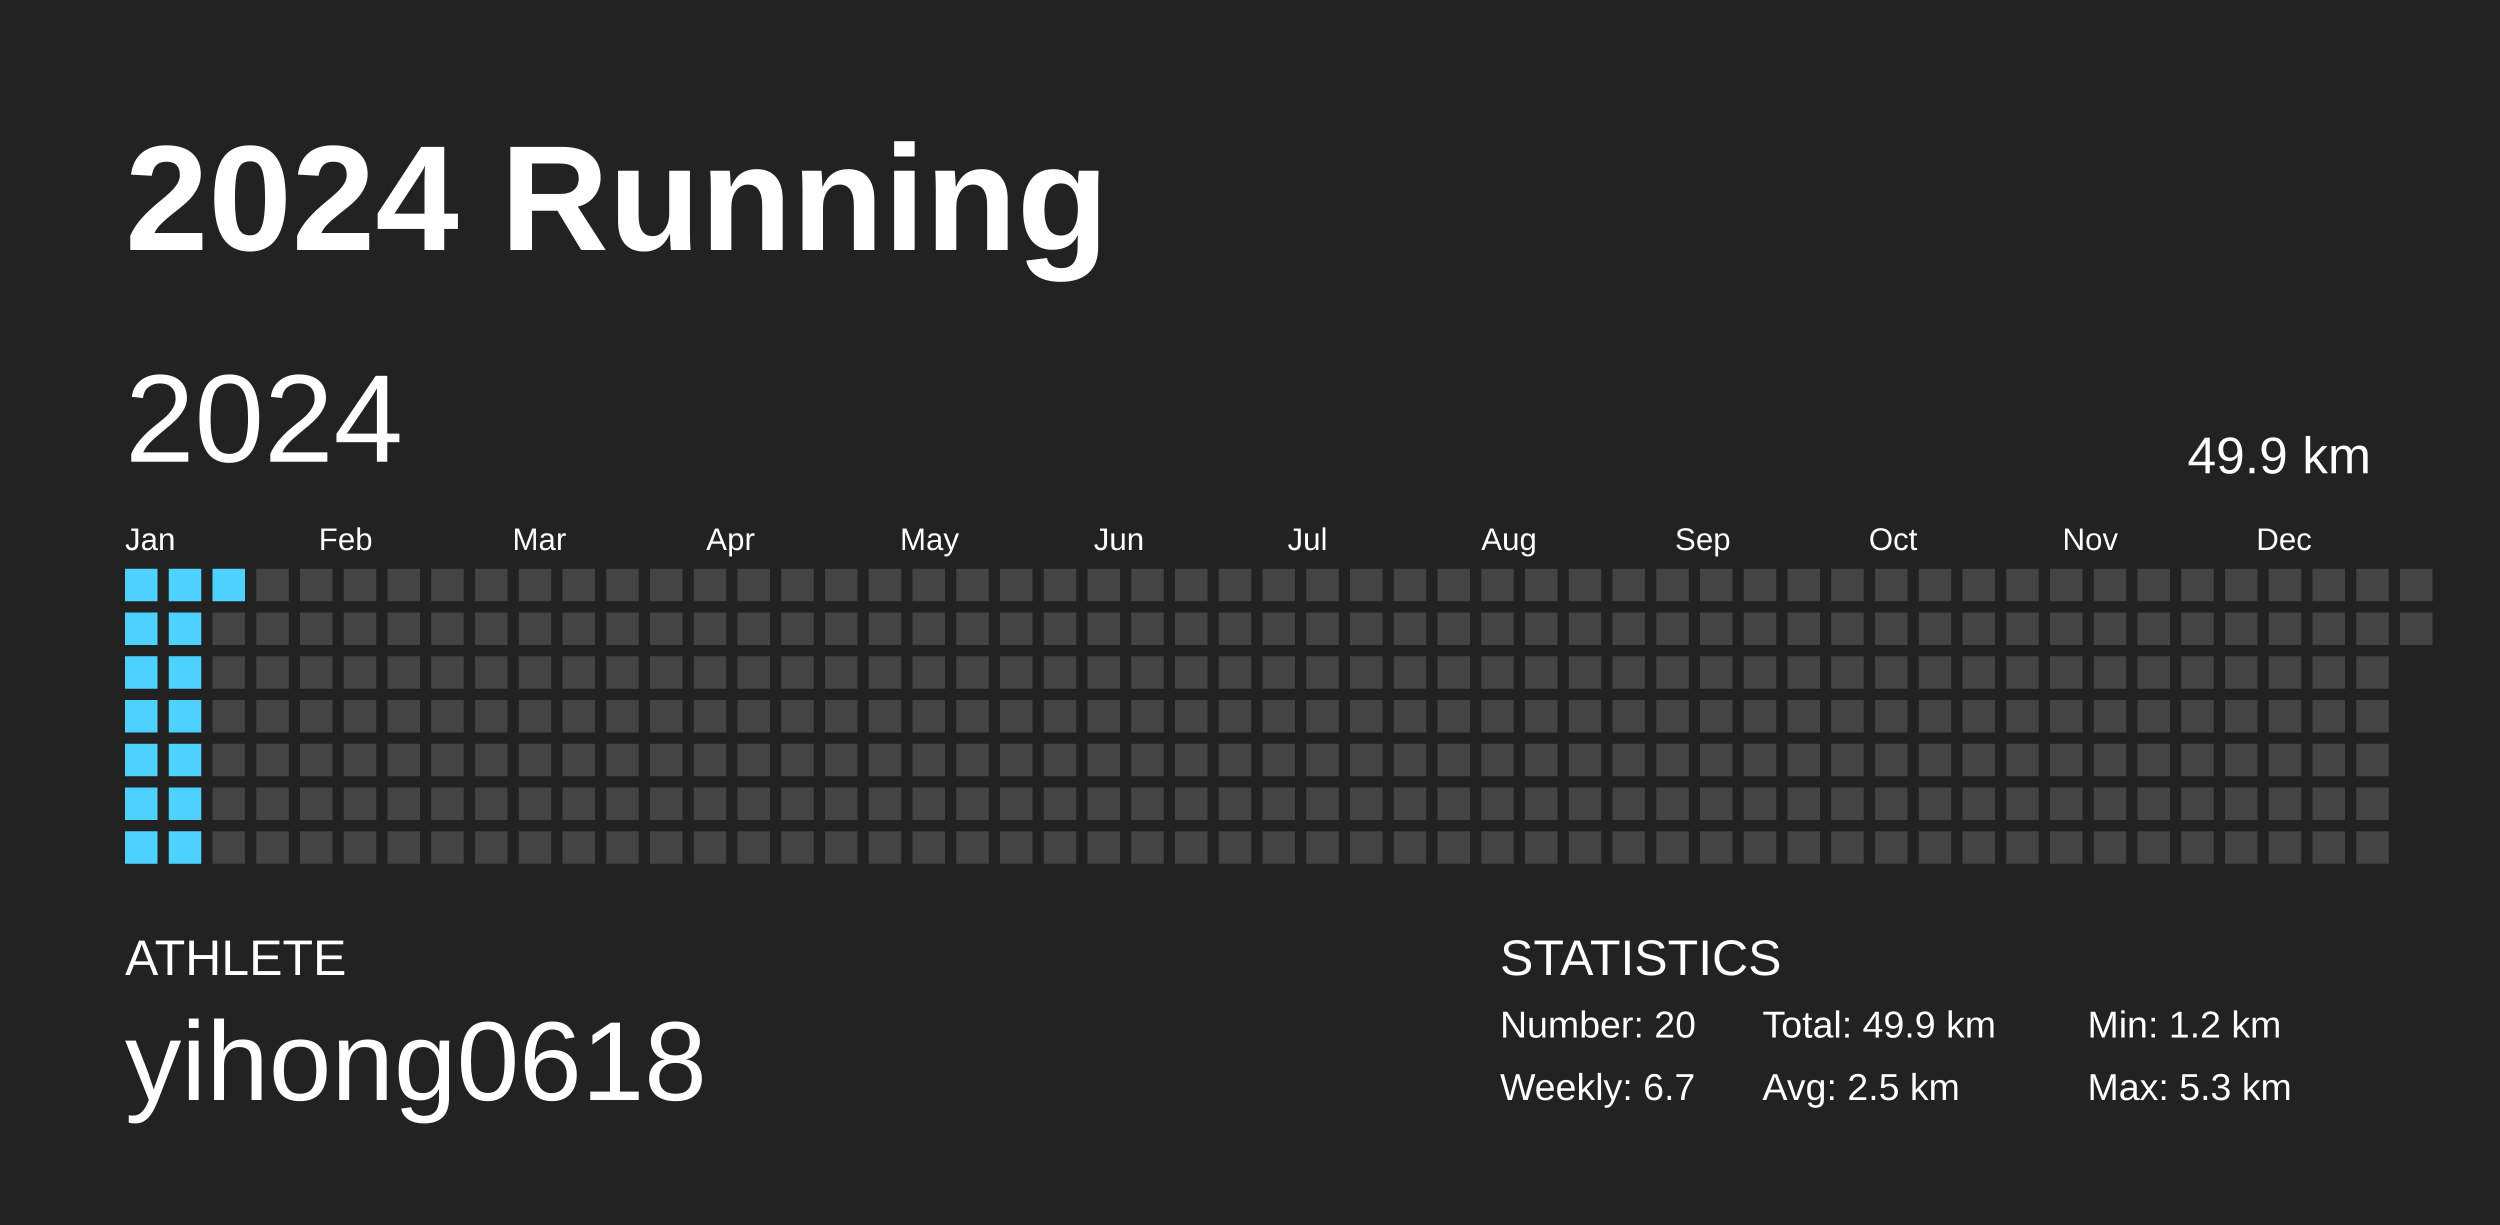
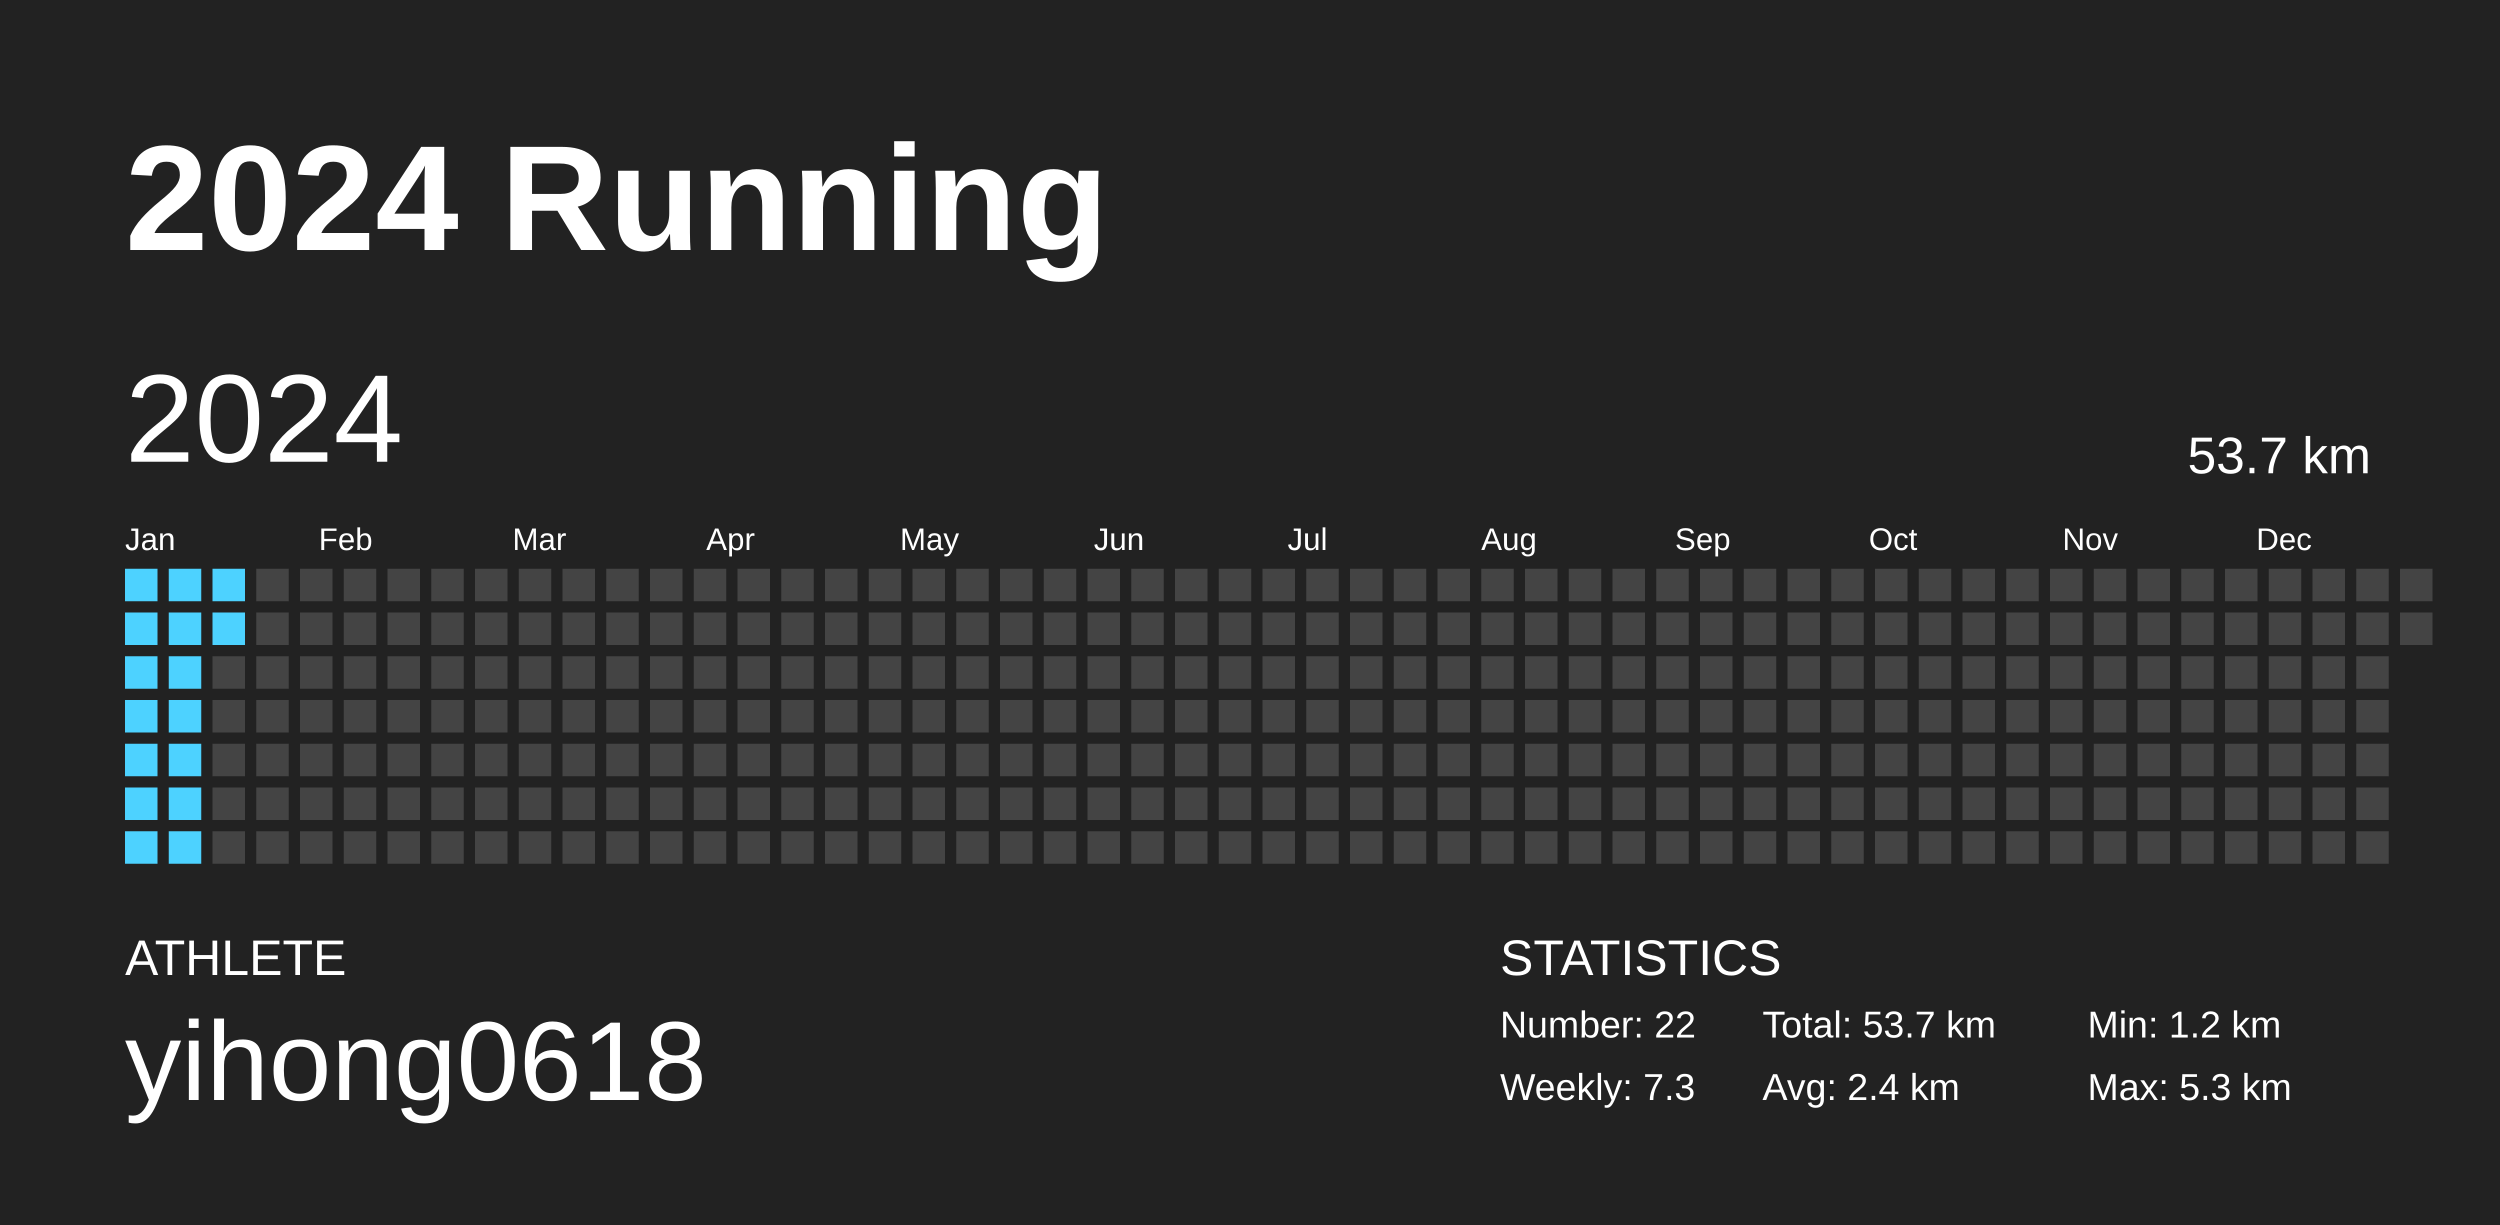
<svg xmlns="http://www.w3.org/2000/svg" baseProfile="full" height="98mm" version="1.1" viewBox="0,0,200,98" width="200mm">
  <defs />
  <rect fill="#222222" height="98" width="200" x="0" y="0" />
  <text fill="#FFFFFF" style="font-size:12px; font-family:Arial; font-weight:bold;" x="10" y="20">2024 Running</text>
  <text fill="#FFFFFF" style="font-size:4px; font-family:Arial" x="10" y="78">ATHLETE</text>
  <text fill="#FFFFFF" style="font-size:9px; font-family:Arial" x="10" y="88">yihong0618</text>
  <text fill="#FFFFFF" style="font-size:4px; font-family:Arial" x="120" y="78">STATISTICS</text>
-   <text fill="#FFFFFF" style="font-size:3px; font-family:Arial" x="120" y="83">Number: 20</text>
-   <text fill="#FFFFFF" style="font-size:3px; font-family:Arial" x="120" y="88">Weekly: 6.7</text>
-   <text fill="#FFFFFF" style="font-size:3px; font-family:Arial" x="141" y="83">Total: 49.9 km</text>
-   <text fill="#FFFFFF" style="font-size:3px; font-family:Arial" x="141" y="88">Avg: 2.5 km</text>
+   <text fill="#FFFFFF" style="font-size:3px; font-family:Arial" x="120" y="83">Number: 22</text>
+   <text fill="#FFFFFF" style="font-size:3px; font-family:Arial" x="120" y="88">Weekly: 7.3</text>
+   <text fill="#FFFFFF" style="font-size:3px; font-family:Arial" x="141" y="83">Total: 53.7 km</text>
+   <text fill="#FFFFFF" style="font-size:3px; font-family:Arial" x="141" y="88">Avg: 2.4 km</text>
  <text fill="#FFFFFF" style="font-size:3px; font-family:Arial" x="167" y="83">Min: 1.2 km</text>
  <text fill="#FFFFFF" style="font-size:3px; font-family:Arial" x="167" y="88">Max: 5.3 km</text>
  <text dominant-baseline="hanging" fill="#FFFFFF" style="font-size:10.0px; font-family:Arial;" x="10" y="30">2024</text>
-   <text dominant-baseline="hanging" fill="#FFFFFF" style="font-size:4.125px; font-family:Arial;" x="175" y="35">49.9 km</text>
+   <text dominant-baseline="hanging" fill="#FFFFFF" style="font-size:4.125px; font-family:Arial;" x="175" y="35">53.7 km</text>
  <text fill="#FFFFFF" style="font-size:2.5px; font-family:Arial" x="10.0" y="44">Jan</text>
  <text fill="#FFFFFF" style="font-size:2.5px; font-family:Arial" x="25.5" y="44">Feb</text>
  <text fill="#FFFFFF" style="font-size:2.5px; font-family:Arial" x="41.0" y="44">Mar</text>
  <text fill="#FFFFFF" style="font-size:2.5px; font-family:Arial" x="56.5" y="44">Apr</text>
  <text fill="#FFFFFF" style="font-size:2.5px; font-family:Arial" x="72.0" y="44">May</text>
  <text fill="#FFFFFF" style="font-size:2.5px; font-family:Arial" x="87.5" y="44">Jun</text>
  <text fill="#FFFFFF" style="font-size:2.5px; font-family:Arial" x="103.0" y="44">Jul</text>
  <text fill="#FFFFFF" style="font-size:2.5px; font-family:Arial" x="118.5" y="44">Aug</text>
  <text fill="#FFFFFF" style="font-size:2.5px; font-family:Arial" x="134.0" y="44">Sep</text>
  <text fill="#FFFFFF" style="font-size:2.5px; font-family:Arial" x="149.5" y="44">Oct</text>
  <text fill="#FFFFFF" style="font-size:2.5px; font-family:Arial" x="165.0" y="44">Nov</text>
  <text fill="#FFFFFF" style="font-size:2.5px; font-family:Arial" x="180.5" y="44">Dec</text>
  <rect fill="#4dd2ff" height="2.6" width="2.6" x="10.0" y="45.5" />
  <rect fill="#4dd2ff" height="2.6" width="2.6" x="10.0" y="49.0" />
  <rect fill="#4dd2ff" height="2.6" width="2.6" x="10.0" y="52.5" />
  <rect fill="#4dd2ff" height="2.6" width="2.6" x="10.0" y="56.0" />
  <rect fill="#4dd2ff" height="2.6" width="2.6" x="10.0" y="59.5" />
  <rect fill="#4dd2ff" height="2.6" width="2.6" x="10.0" y="63.0" />
  <rect fill="#4dd2ff" height="2.6" width="2.6" x="10.0" y="66.5" />
  <rect fill="#4dd2ff" height="2.6" width="2.6" x="13.5" y="45.5" />
  <rect fill="#4dd2ff" height="2.6" width="2.6" x="13.5" y="49.0" />
  <rect fill="#4dd2ff" height="2.6" width="2.6" x="13.5" y="52.5" />
  <rect fill="#4dd2ff" height="2.6" width="2.6" x="13.5" y="56.0" />
  <rect fill="#4dd2ff" height="2.6" width="2.6" x="13.5" y="59.5" />
  <rect fill="#4dd2ff" height="2.6" width="2.6" x="13.5" y="63.0" />
  <rect fill="#4dd2ff" height="2.6" width="2.6" x="13.5" y="66.5" />
  <rect fill="#4dd2ff" height="2.6" width="2.6" x="17.0" y="45.5" />
-   <rect fill="#444444" height="2.6" width="2.6" x="17.0" y="49.0" />
+   <rect fill="#4dd2ff" height="2.6" width="2.6" x="17.0" y="49.0" />
  <rect fill="#444444" height="2.6" width="2.6" x="17.0" y="52.5" />
  <rect fill="#444444" height="2.6" width="2.6" x="17.0" y="56.0" />
  <rect fill="#444444" height="2.6" width="2.6" x="17.0" y="59.5" />
  <rect fill="#444444" height="2.6" width="2.6" x="17.0" y="63.0" />
  <rect fill="#444444" height="2.6" width="2.6" x="17.0" y="66.5" />
  <rect fill="#444444" height="2.6" width="2.6" x="20.5" y="45.5" />
  <rect fill="#444444" height="2.6" width="2.6" x="20.5" y="49.0" />
  <rect fill="#444444" height="2.6" width="2.6" x="20.5" y="52.5" />
  <rect fill="#444444" height="2.6" width="2.6" x="20.5" y="56.0" />
  <rect fill="#444444" height="2.6" width="2.6" x="20.5" y="59.5" />
  <rect fill="#444444" height="2.6" width="2.6" x="20.5" y="63.0" />
  <rect fill="#444444" height="2.6" width="2.6" x="20.5" y="66.5" />
  <rect fill="#444444" height="2.6" width="2.6" x="24.0" y="45.5" />
  <rect fill="#444444" height="2.6" width="2.6" x="24.0" y="49.0" />
  <rect fill="#444444" height="2.6" width="2.6" x="24.0" y="52.5" />
  <rect fill="#444444" height="2.6" width="2.6" x="24.0" y="56.0" />
  <rect fill="#444444" height="2.6" width="2.6" x="24.0" y="59.5" />
  <rect fill="#444444" height="2.6" width="2.6" x="24.0" y="63.0" />
  <rect fill="#444444" height="2.6" width="2.6" x="24.0" y="66.5" />
  <rect fill="#444444" height="2.6" width="2.6" x="27.5" y="45.5" />
  <rect fill="#444444" height="2.6" width="2.6" x="27.5" y="49.0" />
  <rect fill="#444444" height="2.6" width="2.6" x="27.5" y="52.5" />
  <rect fill="#444444" height="2.6" width="2.6" x="27.5" y="56.0" />
  <rect fill="#444444" height="2.6" width="2.6" x="27.5" y="59.5" />
  <rect fill="#444444" height="2.6" width="2.6" x="27.5" y="63.0" />
  <rect fill="#444444" height="2.6" width="2.6" x="27.5" y="66.5" />
  <rect fill="#444444" height="2.6" width="2.6" x="31.0" y="45.5" />
  <rect fill="#444444" height="2.6" width="2.6" x="31.0" y="49.0" />
  <rect fill="#444444" height="2.6" width="2.6" x="31.0" y="52.5" />
  <rect fill="#444444" height="2.6" width="2.6" x="31.0" y="56.0" />
  <rect fill="#444444" height="2.6" width="2.6" x="31.0" y="59.5" />
  <rect fill="#444444" height="2.6" width="2.6" x="31.0" y="63.0" />
  <rect fill="#444444" height="2.6" width="2.6" x="31.0" y="66.5" />
  <rect fill="#444444" height="2.6" width="2.6" x="34.5" y="45.5" />
  <rect fill="#444444" height="2.6" width="2.6" x="34.5" y="49.0" />
  <rect fill="#444444" height="2.6" width="2.6" x="34.5" y="52.5" />
  <rect fill="#444444" height="2.6" width="2.6" x="34.5" y="56.0" />
  <rect fill="#444444" height="2.6" width="2.6" x="34.5" y="59.5" />
  <rect fill="#444444" height="2.6" width="2.6" x="34.5" y="63.0" />
  <rect fill="#444444" height="2.6" width="2.6" x="34.5" y="66.5" />
  <rect fill="#444444" height="2.6" width="2.6" x="38.0" y="45.5" />
  <rect fill="#444444" height="2.6" width="2.6" x="38.0" y="49.0" />
  <rect fill="#444444" height="2.6" width="2.6" x="38.0" y="52.5" />
  <rect fill="#444444" height="2.6" width="2.6" x="38.0" y="56.0" />
  <rect fill="#444444" height="2.6" width="2.6" x="38.0" y="59.5" />
  <rect fill="#444444" height="2.6" width="2.6" x="38.0" y="63.0" />
  <rect fill="#444444" height="2.6" width="2.6" x="38.0" y="66.5" />
  <rect fill="#444444" height="2.6" width="2.6" x="41.5" y="45.5" />
  <rect fill="#444444" height="2.6" width="2.6" x="41.5" y="49.0" />
  <rect fill="#444444" height="2.6" width="2.6" x="41.5" y="52.5" />
  <rect fill="#444444" height="2.6" width="2.6" x="41.5" y="56.0" />
  <rect fill="#444444" height="2.6" width="2.6" x="41.5" y="59.5" />
  <rect fill="#444444" height="2.6" width="2.6" x="41.5" y="63.0" />
  <rect fill="#444444" height="2.6" width="2.6" x="41.5" y="66.5" />
  <rect fill="#444444" height="2.6" width="2.6" x="45.0" y="45.5" />
  <rect fill="#444444" height="2.6" width="2.6" x="45.0" y="49.0" />
  <rect fill="#444444" height="2.6" width="2.6" x="45.0" y="52.5" />
  <rect fill="#444444" height="2.6" width="2.6" x="45.0" y="56.0" />
  <rect fill="#444444" height="2.6" width="2.6" x="45.0" y="59.5" />
  <rect fill="#444444" height="2.6" width="2.6" x="45.0" y="63.0" />
  <rect fill="#444444" height="2.6" width="2.6" x="45.0" y="66.5" />
  <rect fill="#444444" height="2.6" width="2.6" x="48.5" y="45.5" />
  <rect fill="#444444" height="2.6" width="2.6" x="48.5" y="49.0" />
  <rect fill="#444444" height="2.6" width="2.6" x="48.5" y="52.5" />
  <rect fill="#444444" height="2.6" width="2.6" x="48.5" y="56.0" />
  <rect fill="#444444" height="2.6" width="2.6" x="48.5" y="59.5" />
  <rect fill="#444444" height="2.6" width="2.6" x="48.5" y="63.0" />
  <rect fill="#444444" height="2.6" width="2.6" x="48.5" y="66.5" />
  <rect fill="#444444" height="2.6" width="2.6" x="52.0" y="45.5" />
  <rect fill="#444444" height="2.6" width="2.6" x="52.0" y="49.0" />
  <rect fill="#444444" height="2.6" width="2.6" x="52.0" y="52.5" />
  <rect fill="#444444" height="2.6" width="2.6" x="52.0" y="56.0" />
  <rect fill="#444444" height="2.6" width="2.6" x="52.0" y="59.5" />
  <rect fill="#444444" height="2.6" width="2.6" x="52.0" y="63.0" />
  <rect fill="#444444" height="2.6" width="2.6" x="52.0" y="66.5" />
  <rect fill="#444444" height="2.6" width="2.6" x="55.5" y="45.5" />
  <rect fill="#444444" height="2.6" width="2.6" x="55.5" y="49.0" />
  <rect fill="#444444" height="2.6" width="2.6" x="55.5" y="52.5" />
  <rect fill="#444444" height="2.6" width="2.6" x="55.5" y="56.0" />
  <rect fill="#444444" height="2.6" width="2.6" x="55.5" y="59.5" />
  <rect fill="#444444" height="2.6" width="2.6" x="55.5" y="63.0" />
  <rect fill="#444444" height="2.6" width="2.6" x="55.5" y="66.5" />
  <rect fill="#444444" height="2.6" width="2.6" x="59.0" y="45.5" />
  <rect fill="#444444" height="2.6" width="2.6" x="59.0" y="49.0" />
  <rect fill="#444444" height="2.6" width="2.6" x="59.0" y="52.5" />
  <rect fill="#444444" height="2.6" width="2.6" x="59.0" y="56.0" />
  <rect fill="#444444" height="2.6" width="2.6" x="59.0" y="59.5" />
  <rect fill="#444444" height="2.6" width="2.6" x="59.0" y="63.0" />
  <rect fill="#444444" height="2.6" width="2.6" x="59.0" y="66.5" />
  <rect fill="#444444" height="2.6" width="2.6" x="62.5" y="45.5" />
  <rect fill="#444444" height="2.6" width="2.6" x="62.5" y="49.0" />
  <rect fill="#444444" height="2.6" width="2.6" x="62.5" y="52.5" />
  <rect fill="#444444" height="2.6" width="2.6" x="62.5" y="56.0" />
  <rect fill="#444444" height="2.6" width="2.6" x="62.5" y="59.5" />
  <rect fill="#444444" height="2.6" width="2.6" x="62.5" y="63.0" />
  <rect fill="#444444" height="2.6" width="2.6" x="62.5" y="66.5" />
  <rect fill="#444444" height="2.6" width="2.6" x="66.0" y="45.5" />
  <rect fill="#444444" height="2.6" width="2.6" x="66.0" y="49.0" />
  <rect fill="#444444" height="2.6" width="2.6" x="66.0" y="52.5" />
  <rect fill="#444444" height="2.6" width="2.6" x="66.0" y="56.0" />
  <rect fill="#444444" height="2.6" width="2.6" x="66.0" y="59.5" />
  <rect fill="#444444" height="2.6" width="2.6" x="66.0" y="63.0" />
  <rect fill="#444444" height="2.6" width="2.6" x="66.0" y="66.5" />
  <rect fill="#444444" height="2.6" width="2.6" x="69.5" y="45.5" />
  <rect fill="#444444" height="2.6" width="2.6" x="69.5" y="49.0" />
  <rect fill="#444444" height="2.6" width="2.6" x="69.5" y="52.5" />
  <rect fill="#444444" height="2.6" width="2.6" x="69.5" y="56.0" />
  <rect fill="#444444" height="2.6" width="2.6" x="69.5" y="59.5" />
  <rect fill="#444444" height="2.6" width="2.6" x="69.5" y="63.0" />
  <rect fill="#444444" height="2.6" width="2.6" x="69.5" y="66.5" />
  <rect fill="#444444" height="2.6" width="2.6" x="73.0" y="45.5" />
  <rect fill="#444444" height="2.6" width="2.6" x="73.0" y="49.0" />
  <rect fill="#444444" height="2.6" width="2.6" x="73.0" y="52.5" />
  <rect fill="#444444" height="2.6" width="2.6" x="73.0" y="56.0" />
  <rect fill="#444444" height="2.6" width="2.6" x="73.0" y="59.5" />
  <rect fill="#444444" height="2.6" width="2.6" x="73.0" y="63.0" />
  <rect fill="#444444" height="2.6" width="2.6" x="73.0" y="66.5" />
  <rect fill="#444444" height="2.6" width="2.6" x="76.5" y="45.5" />
  <rect fill="#444444" height="2.6" width="2.6" x="76.5" y="49.0" />
  <rect fill="#444444" height="2.6" width="2.6" x="76.5" y="52.5" />
  <rect fill="#444444" height="2.6" width="2.6" x="76.5" y="56.0" />
  <rect fill="#444444" height="2.6" width="2.6" x="76.5" y="59.5" />
  <rect fill="#444444" height="2.6" width="2.6" x="76.5" y="63.0" />
  <rect fill="#444444" height="2.6" width="2.6" x="76.5" y="66.5" />
  <rect fill="#444444" height="2.6" width="2.6" x="80.0" y="45.5" />
  <rect fill="#444444" height="2.6" width="2.6" x="80.0" y="49.0" />
  <rect fill="#444444" height="2.6" width="2.6" x="80.0" y="52.5" />
  <rect fill="#444444" height="2.6" width="2.6" x="80.0" y="56.0" />
  <rect fill="#444444" height="2.6" width="2.6" x="80.0" y="59.5" />
  <rect fill="#444444" height="2.6" width="2.6" x="80.0" y="63.0" />
  <rect fill="#444444" height="2.6" width="2.6" x="80.0" y="66.5" />
  <rect fill="#444444" height="2.6" width="2.6" x="83.5" y="45.5" />
  <rect fill="#444444" height="2.6" width="2.6" x="83.5" y="49.0" />
  <rect fill="#444444" height="2.6" width="2.6" x="83.5" y="52.5" />
  <rect fill="#444444" height="2.6" width="2.6" x="83.5" y="56.0" />
  <rect fill="#444444" height="2.6" width="2.6" x="83.5" y="59.5" />
  <rect fill="#444444" height="2.6" width="2.6" x="83.5" y="63.0" />
  <rect fill="#444444" height="2.6" width="2.6" x="83.5" y="66.5" />
  <rect fill="#444444" height="2.6" width="2.6" x="87.0" y="45.5" />
  <rect fill="#444444" height="2.6" width="2.6" x="87.0" y="49.0" />
  <rect fill="#444444" height="2.6" width="2.6" x="87.0" y="52.5" />
  <rect fill="#444444" height="2.6" width="2.6" x="87.0" y="56.0" />
  <rect fill="#444444" height="2.6" width="2.6" x="87.0" y="59.5" />
  <rect fill="#444444" height="2.6" width="2.6" x="87.0" y="63.0" />
  <rect fill="#444444" height="2.6" width="2.6" x="87.0" y="66.5" />
  <rect fill="#444444" height="2.6" width="2.6" x="90.5" y="45.5" />
  <rect fill="#444444" height="2.6" width="2.6" x="90.5" y="49.0" />
  <rect fill="#444444" height="2.6" width="2.6" x="90.5" y="52.5" />
  <rect fill="#444444" height="2.6" width="2.6" x="90.5" y="56.0" />
  <rect fill="#444444" height="2.6" width="2.6" x="90.5" y="59.5" />
  <rect fill="#444444" height="2.6" width="2.6" x="90.5" y="63.0" />
  <rect fill="#444444" height="2.6" width="2.6" x="90.5" y="66.5" />
  <rect fill="#444444" height="2.6" width="2.6" x="94.0" y="45.5" />
  <rect fill="#444444" height="2.6" width="2.6" x="94.0" y="49.0" />
  <rect fill="#444444" height="2.6" width="2.6" x="94.0" y="52.5" />
  <rect fill="#444444" height="2.6" width="2.6" x="94.0" y="56.0" />
  <rect fill="#444444" height="2.6" width="2.6" x="94.0" y="59.5" />
  <rect fill="#444444" height="2.6" width="2.6" x="94.0" y="63.0" />
  <rect fill="#444444" height="2.6" width="2.6" x="94.0" y="66.5" />
  <rect fill="#444444" height="2.6" width="2.6" x="97.5" y="45.5" />
  <rect fill="#444444" height="2.6" width="2.6" x="97.5" y="49.0" />
  <rect fill="#444444" height="2.6" width="2.6" x="97.5" y="52.5" />
  <rect fill="#444444" height="2.6" width="2.6" x="97.5" y="56.0" />
  <rect fill="#444444" height="2.6" width="2.6" x="97.5" y="59.5" />
  <rect fill="#444444" height="2.6" width="2.6" x="97.5" y="63.0" />
  <rect fill="#444444" height="2.6" width="2.6" x="97.5" y="66.5" />
  <rect fill="#444444" height="2.6" width="2.6" x="101.0" y="45.5" />
  <rect fill="#444444" height="2.6" width="2.6" x="101.0" y="49.0" />
  <rect fill="#444444" height="2.6" width="2.6" x="101.0" y="52.5" />
  <rect fill="#444444" height="2.6" width="2.6" x="101.0" y="56.0" />
  <rect fill="#444444" height="2.6" width="2.6" x="101.0" y="59.5" />
  <rect fill="#444444" height="2.6" width="2.6" x="101.0" y="63.0" />
  <rect fill="#444444" height="2.6" width="2.6" x="101.0" y="66.5" />
  <rect fill="#444444" height="2.6" width="2.6" x="104.5" y="45.5" />
  <rect fill="#444444" height="2.6" width="2.6" x="104.5" y="49.0" />
  <rect fill="#444444" height="2.6" width="2.6" x="104.5" y="52.5" />
  <rect fill="#444444" height="2.6" width="2.6" x="104.5" y="56.0" />
  <rect fill="#444444" height="2.6" width="2.6" x="104.5" y="59.5" />
  <rect fill="#444444" height="2.6" width="2.6" x="104.5" y="63.0" />
  <rect fill="#444444" height="2.6" width="2.6" x="104.5" y="66.5" />
  <rect fill="#444444" height="2.6" width="2.6" x="108.0" y="45.5" />
  <rect fill="#444444" height="2.6" width="2.6" x="108.0" y="49.0" />
  <rect fill="#444444" height="2.6" width="2.6" x="108.0" y="52.5" />
  <rect fill="#444444" height="2.6" width="2.6" x="108.0" y="56.0" />
  <rect fill="#444444" height="2.6" width="2.6" x="108.0" y="59.5" />
  <rect fill="#444444" height="2.6" width="2.6" x="108.0" y="63.0" />
  <rect fill="#444444" height="2.6" width="2.6" x="108.0" y="66.5" />
  <rect fill="#444444" height="2.6" width="2.6" x="111.5" y="45.5" />
  <rect fill="#444444" height="2.6" width="2.6" x="111.5" y="49.0" />
  <rect fill="#444444" height="2.6" width="2.6" x="111.5" y="52.5" />
  <rect fill="#444444" height="2.6" width="2.6" x="111.5" y="56.0" />
  <rect fill="#444444" height="2.6" width="2.6" x="111.5" y="59.5" />
  <rect fill="#444444" height="2.6" width="2.6" x="111.5" y="63.0" />
  <rect fill="#444444" height="2.6" width="2.6" x="111.5" y="66.5" />
  <rect fill="#444444" height="2.6" width="2.6" x="115.0" y="45.5" />
  <rect fill="#444444" height="2.6" width="2.6" x="115.0" y="49.0" />
  <rect fill="#444444" height="2.6" width="2.6" x="115.0" y="52.5" />
  <rect fill="#444444" height="2.6" width="2.6" x="115.0" y="56.0" />
  <rect fill="#444444" height="2.6" width="2.6" x="115.0" y="59.5" />
  <rect fill="#444444" height="2.6" width="2.6" x="115.0" y="63.0" />
  <rect fill="#444444" height="2.6" width="2.6" x="115.0" y="66.5" />
  <rect fill="#444444" height="2.6" width="2.6" x="118.5" y="45.5" />
  <rect fill="#444444" height="2.6" width="2.6" x="118.5" y="49.0" />
  <rect fill="#444444" height="2.6" width="2.6" x="118.5" y="52.5" />
  <rect fill="#444444" height="2.6" width="2.6" x="118.5" y="56.0" />
  <rect fill="#444444" height="2.6" width="2.6" x="118.5" y="59.5" />
  <rect fill="#444444" height="2.6" width="2.6" x="118.5" y="63.0" />
  <rect fill="#444444" height="2.6" width="2.6" x="118.5" y="66.5" />
  <rect fill="#444444" height="2.6" width="2.6" x="122.0" y="45.5" />
  <rect fill="#444444" height="2.6" width="2.6" x="122.0" y="49.0" />
  <rect fill="#444444" height="2.6" width="2.6" x="122.0" y="52.5" />
  <rect fill="#444444" height="2.6" width="2.6" x="122.0" y="56.0" />
  <rect fill="#444444" height="2.6" width="2.6" x="122.0" y="59.5" />
  <rect fill="#444444" height="2.6" width="2.6" x="122.0" y="63.0" />
  <rect fill="#444444" height="2.6" width="2.6" x="122.0" y="66.5" />
  <rect fill="#444444" height="2.6" width="2.6" x="125.5" y="45.5" />
  <rect fill="#444444" height="2.6" width="2.6" x="125.5" y="49.0" />
  <rect fill="#444444" height="2.6" width="2.6" x="125.5" y="52.5" />
  <rect fill="#444444" height="2.6" width="2.6" x="125.5" y="56.0" />
  <rect fill="#444444" height="2.6" width="2.6" x="125.5" y="59.5" />
  <rect fill="#444444" height="2.6" width="2.6" x="125.5" y="63.0" />
  <rect fill="#444444" height="2.6" width="2.6" x="125.5" y="66.5" />
  <rect fill="#444444" height="2.6" width="2.6" x="129.0" y="45.5" />
  <rect fill="#444444" height="2.6" width="2.6" x="129.0" y="49.0" />
  <rect fill="#444444" height="2.6" width="2.6" x="129.0" y="52.5" />
  <rect fill="#444444" height="2.6" width="2.6" x="129.0" y="56.0" />
  <rect fill="#444444" height="2.6" width="2.6" x="129.0" y="59.5" />
  <rect fill="#444444" height="2.6" width="2.6" x="129.0" y="63.0" />
  <rect fill="#444444" height="2.6" width="2.6" x="129.0" y="66.5" />
  <rect fill="#444444" height="2.6" width="2.6" x="132.5" y="45.5" />
  <rect fill="#444444" height="2.6" width="2.6" x="132.5" y="49.0" />
  <rect fill="#444444" height="2.6" width="2.6" x="132.5" y="52.5" />
  <rect fill="#444444" height="2.6" width="2.6" x="132.5" y="56.0" />
  <rect fill="#444444" height="2.6" width="2.6" x="132.5" y="59.5" />
  <rect fill="#444444" height="2.6" width="2.6" x="132.5" y="63.0" />
  <rect fill="#444444" height="2.6" width="2.6" x="132.5" y="66.5" />
  <rect fill="#444444" height="2.6" width="2.6" x="136.0" y="45.5" />
  <rect fill="#444444" height="2.6" width="2.6" x="136.0" y="49.0" />
  <rect fill="#444444" height="2.6" width="2.6" x="136.0" y="52.5" />
  <rect fill="#444444" height="2.6" width="2.6" x="136.0" y="56.0" />
  <rect fill="#444444" height="2.6" width="2.6" x="136.0" y="59.5" />
  <rect fill="#444444" height="2.6" width="2.6" x="136.0" y="63.0" />
  <rect fill="#444444" height="2.6" width="2.6" x="136.0" y="66.5" />
  <rect fill="#444444" height="2.6" width="2.6" x="139.5" y="45.5" />
  <rect fill="#444444" height="2.6" width="2.6" x="139.5" y="49.0" />
  <rect fill="#444444" height="2.6" width="2.6" x="139.5" y="52.5" />
  <rect fill="#444444" height="2.6" width="2.6" x="139.5" y="56.0" />
  <rect fill="#444444" height="2.6" width="2.6" x="139.5" y="59.5" />
  <rect fill="#444444" height="2.6" width="2.6" x="139.5" y="63.0" />
  <rect fill="#444444" height="2.6" width="2.6" x="139.5" y="66.5" />
  <rect fill="#444444" height="2.6" width="2.6" x="143.0" y="45.5" />
  <rect fill="#444444" height="2.6" width="2.6" x="143.0" y="49.0" />
  <rect fill="#444444" height="2.6" width="2.6" x="143.0" y="52.5" />
  <rect fill="#444444" height="2.6" width="2.6" x="143.0" y="56.0" />
  <rect fill="#444444" height="2.6" width="2.6" x="143.0" y="59.5" />
  <rect fill="#444444" height="2.6" width="2.6" x="143.0" y="63.0" />
  <rect fill="#444444" height="2.6" width="2.6" x="143.0" y="66.5" />
  <rect fill="#444444" height="2.6" width="2.6" x="146.5" y="45.5" />
  <rect fill="#444444" height="2.6" width="2.6" x="146.5" y="49.0" />
  <rect fill="#444444" height="2.6" width="2.6" x="146.5" y="52.5" />
  <rect fill="#444444" height="2.6" width="2.6" x="146.5" y="56.0" />
  <rect fill="#444444" height="2.6" width="2.6" x="146.5" y="59.5" />
  <rect fill="#444444" height="2.6" width="2.6" x="146.5" y="63.0" />
  <rect fill="#444444" height="2.6" width="2.6" x="146.5" y="66.5" />
  <rect fill="#444444" height="2.6" width="2.6" x="150.0" y="45.5" />
  <rect fill="#444444" height="2.6" width="2.6" x="150.0" y="49.0" />
  <rect fill="#444444" height="2.6" width="2.6" x="150.0" y="52.5" />
  <rect fill="#444444" height="2.6" width="2.6" x="150.0" y="56.0" />
  <rect fill="#444444" height="2.6" width="2.6" x="150.0" y="59.5" />
  <rect fill="#444444" height="2.6" width="2.6" x="150.0" y="63.0" />
  <rect fill="#444444" height="2.6" width="2.6" x="150.0" y="66.5" />
  <rect fill="#444444" height="2.6" width="2.6" x="153.5" y="45.5" />
  <rect fill="#444444" height="2.6" width="2.6" x="153.5" y="49.0" />
  <rect fill="#444444" height="2.6" width="2.6" x="153.5" y="52.5" />
  <rect fill="#444444" height="2.6" width="2.6" x="153.5" y="56.0" />
  <rect fill="#444444" height="2.6" width="2.6" x="153.5" y="59.5" />
  <rect fill="#444444" height="2.6" width="2.6" x="153.5" y="63.0" />
  <rect fill="#444444" height="2.6" width="2.6" x="153.5" y="66.5" />
  <rect fill="#444444" height="2.6" width="2.6" x="157.0" y="45.5" />
  <rect fill="#444444" height="2.6" width="2.6" x="157.0" y="49.0" />
  <rect fill="#444444" height="2.6" width="2.6" x="157.0" y="52.5" />
  <rect fill="#444444" height="2.6" width="2.6" x="157.0" y="56.0" />
  <rect fill="#444444" height="2.6" width="2.6" x="157.0" y="59.5" />
  <rect fill="#444444" height="2.6" width="2.6" x="157.0" y="63.0" />
  <rect fill="#444444" height="2.6" width="2.6" x="157.0" y="66.5" />
  <rect fill="#444444" height="2.6" width="2.6" x="160.5" y="45.5" />
  <rect fill="#444444" height="2.6" width="2.6" x="160.5" y="49.0" />
  <rect fill="#444444" height="2.6" width="2.6" x="160.5" y="52.5" />
  <rect fill="#444444" height="2.6" width="2.6" x="160.5" y="56.0" />
  <rect fill="#444444" height="2.6" width="2.6" x="160.5" y="59.5" />
  <rect fill="#444444" height="2.6" width="2.6" x="160.5" y="63.0" />
  <rect fill="#444444" height="2.6" width="2.6" x="160.5" y="66.5" />
  <rect fill="#444444" height="2.6" width="2.6" x="164.0" y="45.5" />
  <rect fill="#444444" height="2.6" width="2.6" x="164.0" y="49.0" />
  <rect fill="#444444" height="2.6" width="2.6" x="164.0" y="52.5" />
  <rect fill="#444444" height="2.6" width="2.6" x="164.0" y="56.0" />
  <rect fill="#444444" height="2.6" width="2.6" x="164.0" y="59.5" />
  <rect fill="#444444" height="2.6" width="2.6" x="164.0" y="63.0" />
  <rect fill="#444444" height="2.6" width="2.6" x="164.0" y="66.5" />
  <rect fill="#444444" height="2.6" width="2.6" x="167.5" y="45.5" />
  <rect fill="#444444" height="2.6" width="2.6" x="167.5" y="49.0" />
  <rect fill="#444444" height="2.6" width="2.6" x="167.5" y="52.5" />
  <rect fill="#444444" height="2.6" width="2.6" x="167.5" y="56.0" />
  <rect fill="#444444" height="2.6" width="2.6" x="167.5" y="59.5" />
  <rect fill="#444444" height="2.6" width="2.6" x="167.5" y="63.0" />
  <rect fill="#444444" height="2.6" width="2.6" x="167.5" y="66.5" />
  <rect fill="#444444" height="2.6" width="2.6" x="171.0" y="45.5" />
  <rect fill="#444444" height="2.6" width="2.6" x="171.0" y="49.0" />
  <rect fill="#444444" height="2.6" width="2.6" x="171.0" y="52.5" />
  <rect fill="#444444" height="2.6" width="2.6" x="171.0" y="56.0" />
  <rect fill="#444444" height="2.6" width="2.6" x="171.0" y="59.5" />
  <rect fill="#444444" height="2.6" width="2.6" x="171.0" y="63.0" />
  <rect fill="#444444" height="2.6" width="2.6" x="171.0" y="66.5" />
  <rect fill="#444444" height="2.6" width="2.6" x="174.5" y="45.5" />
  <rect fill="#444444" height="2.6" width="2.6" x="174.5" y="49.0" />
  <rect fill="#444444" height="2.6" width="2.6" x="174.5" y="52.5" />
  <rect fill="#444444" height="2.6" width="2.6" x="174.5" y="56.0" />
  <rect fill="#444444" height="2.6" width="2.6" x="174.5" y="59.5" />
  <rect fill="#444444" height="2.6" width="2.6" x="174.5" y="63.0" />
  <rect fill="#444444" height="2.6" width="2.6" x="174.5" y="66.5" />
  <rect fill="#444444" height="2.6" width="2.6" x="178.0" y="45.5" />
  <rect fill="#444444" height="2.6" width="2.6" x="178.0" y="49.0" />
  <rect fill="#444444" height="2.6" width="2.6" x="178.0" y="52.5" />
  <rect fill="#444444" height="2.6" width="2.6" x="178.0" y="56.0" />
  <rect fill="#444444" height="2.6" width="2.6" x="178.0" y="59.5" />
  <rect fill="#444444" height="2.6" width="2.6" x="178.0" y="63.0" />
  <rect fill="#444444" height="2.6" width="2.6" x="178.0" y="66.5" />
  <rect fill="#444444" height="2.6" width="2.6" x="181.5" y="45.5" />
  <rect fill="#444444" height="2.6" width="2.6" x="181.5" y="49.0" />
  <rect fill="#444444" height="2.6" width="2.6" x="181.5" y="52.5" />
  <rect fill="#444444" height="2.6" width="2.6" x="181.5" y="56.0" />
  <rect fill="#444444" height="2.6" width="2.6" x="181.5" y="59.5" />
  <rect fill="#444444" height="2.6" width="2.6" x="181.5" y="63.0" />
  <rect fill="#444444" height="2.6" width="2.6" x="181.5" y="66.5" />
  <rect fill="#444444" height="2.6" width="2.6" x="185.0" y="45.5" />
  <rect fill="#444444" height="2.6" width="2.6" x="185.0" y="49.0" />
  <rect fill="#444444" height="2.6" width="2.6" x="185.0" y="52.5" />
  <rect fill="#444444" height="2.6" width="2.6" x="185.0" y="56.0" />
  <rect fill="#444444" height="2.6" width="2.6" x="185.0" y="59.5" />
  <rect fill="#444444" height="2.6" width="2.6" x="185.0" y="63.0" />
  <rect fill="#444444" height="2.6" width="2.6" x="185.0" y="66.5" />
  <rect fill="#444444" height="2.6" width="2.6" x="188.5" y="45.5" />
  <rect fill="#444444" height="2.6" width="2.6" x="188.5" y="49.0" />
  <rect fill="#444444" height="2.6" width="2.6" x="188.5" y="52.5" />
  <rect fill="#444444" height="2.6" width="2.6" x="188.5" y="56.0" />
  <rect fill="#444444" height="2.6" width="2.6" x="188.5" y="59.5" />
  <rect fill="#444444" height="2.6" width="2.6" x="188.5" y="63.0" />
  <rect fill="#444444" height="2.6" width="2.6" x="188.5" y="66.5" />
  <rect fill="#444444" height="2.6" width="2.6" x="192.0" y="45.5" />
  <rect fill="#444444" height="2.6" width="2.6" x="192.0" y="49.0" />
</svg>
